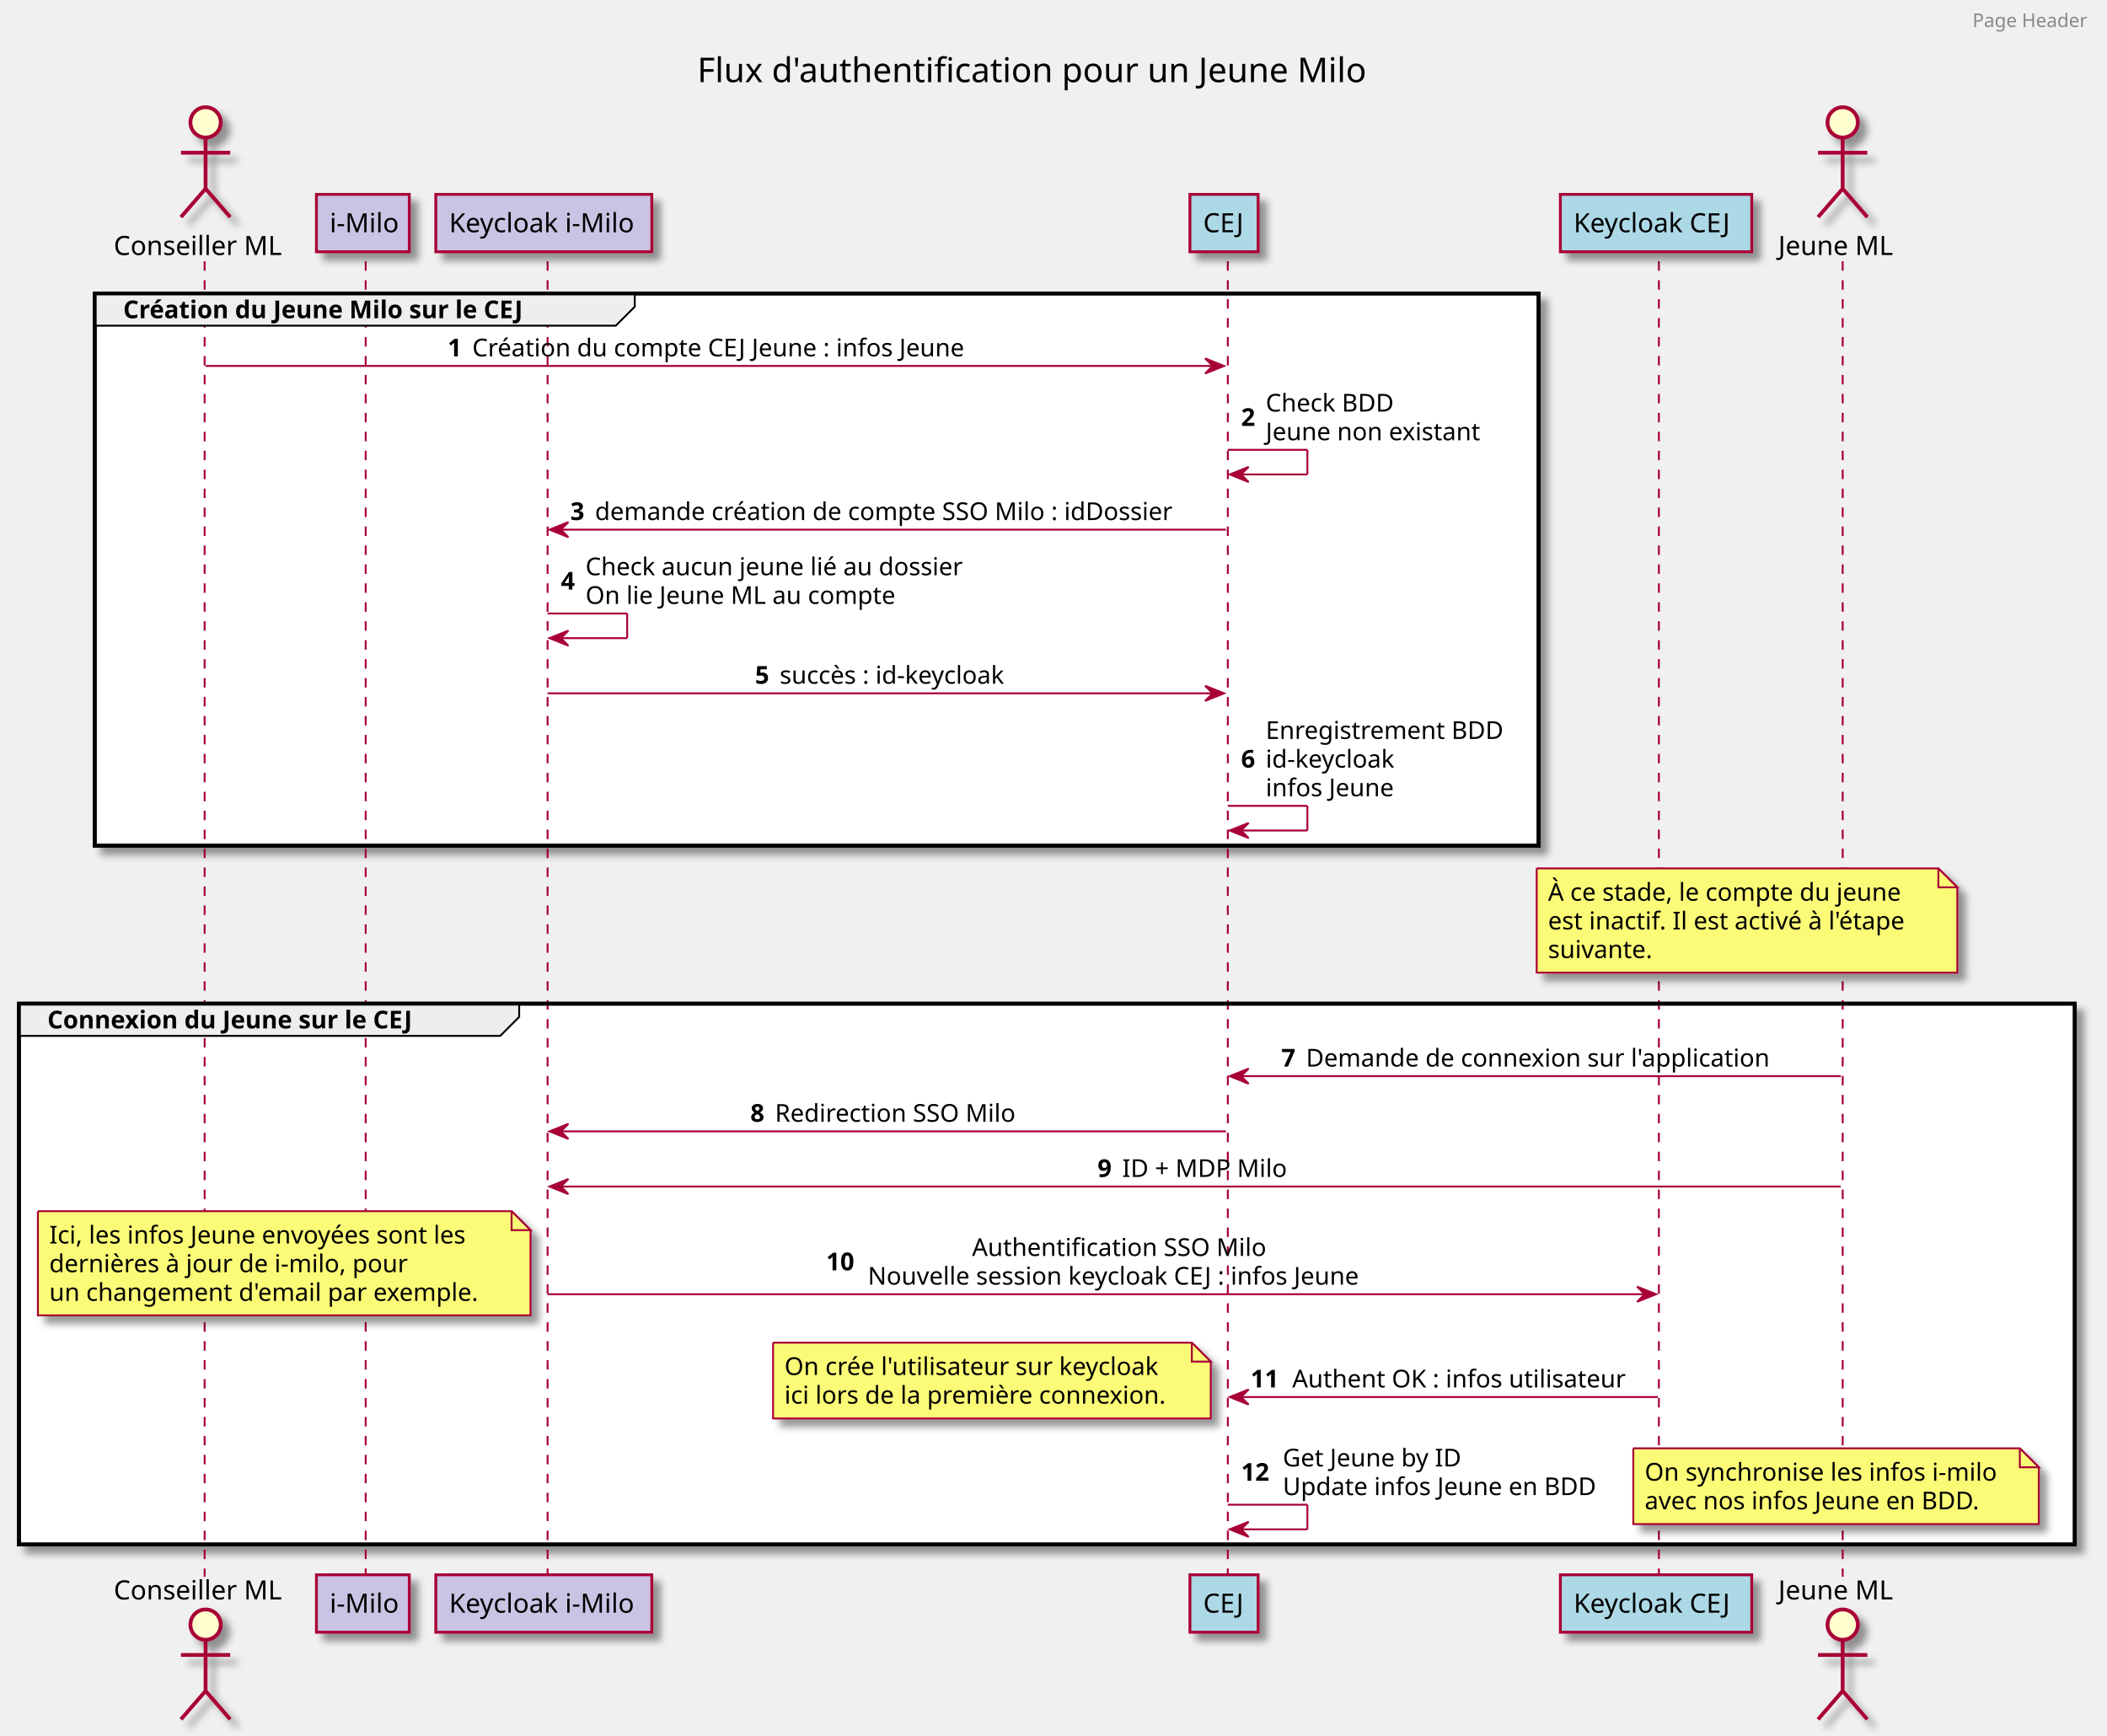
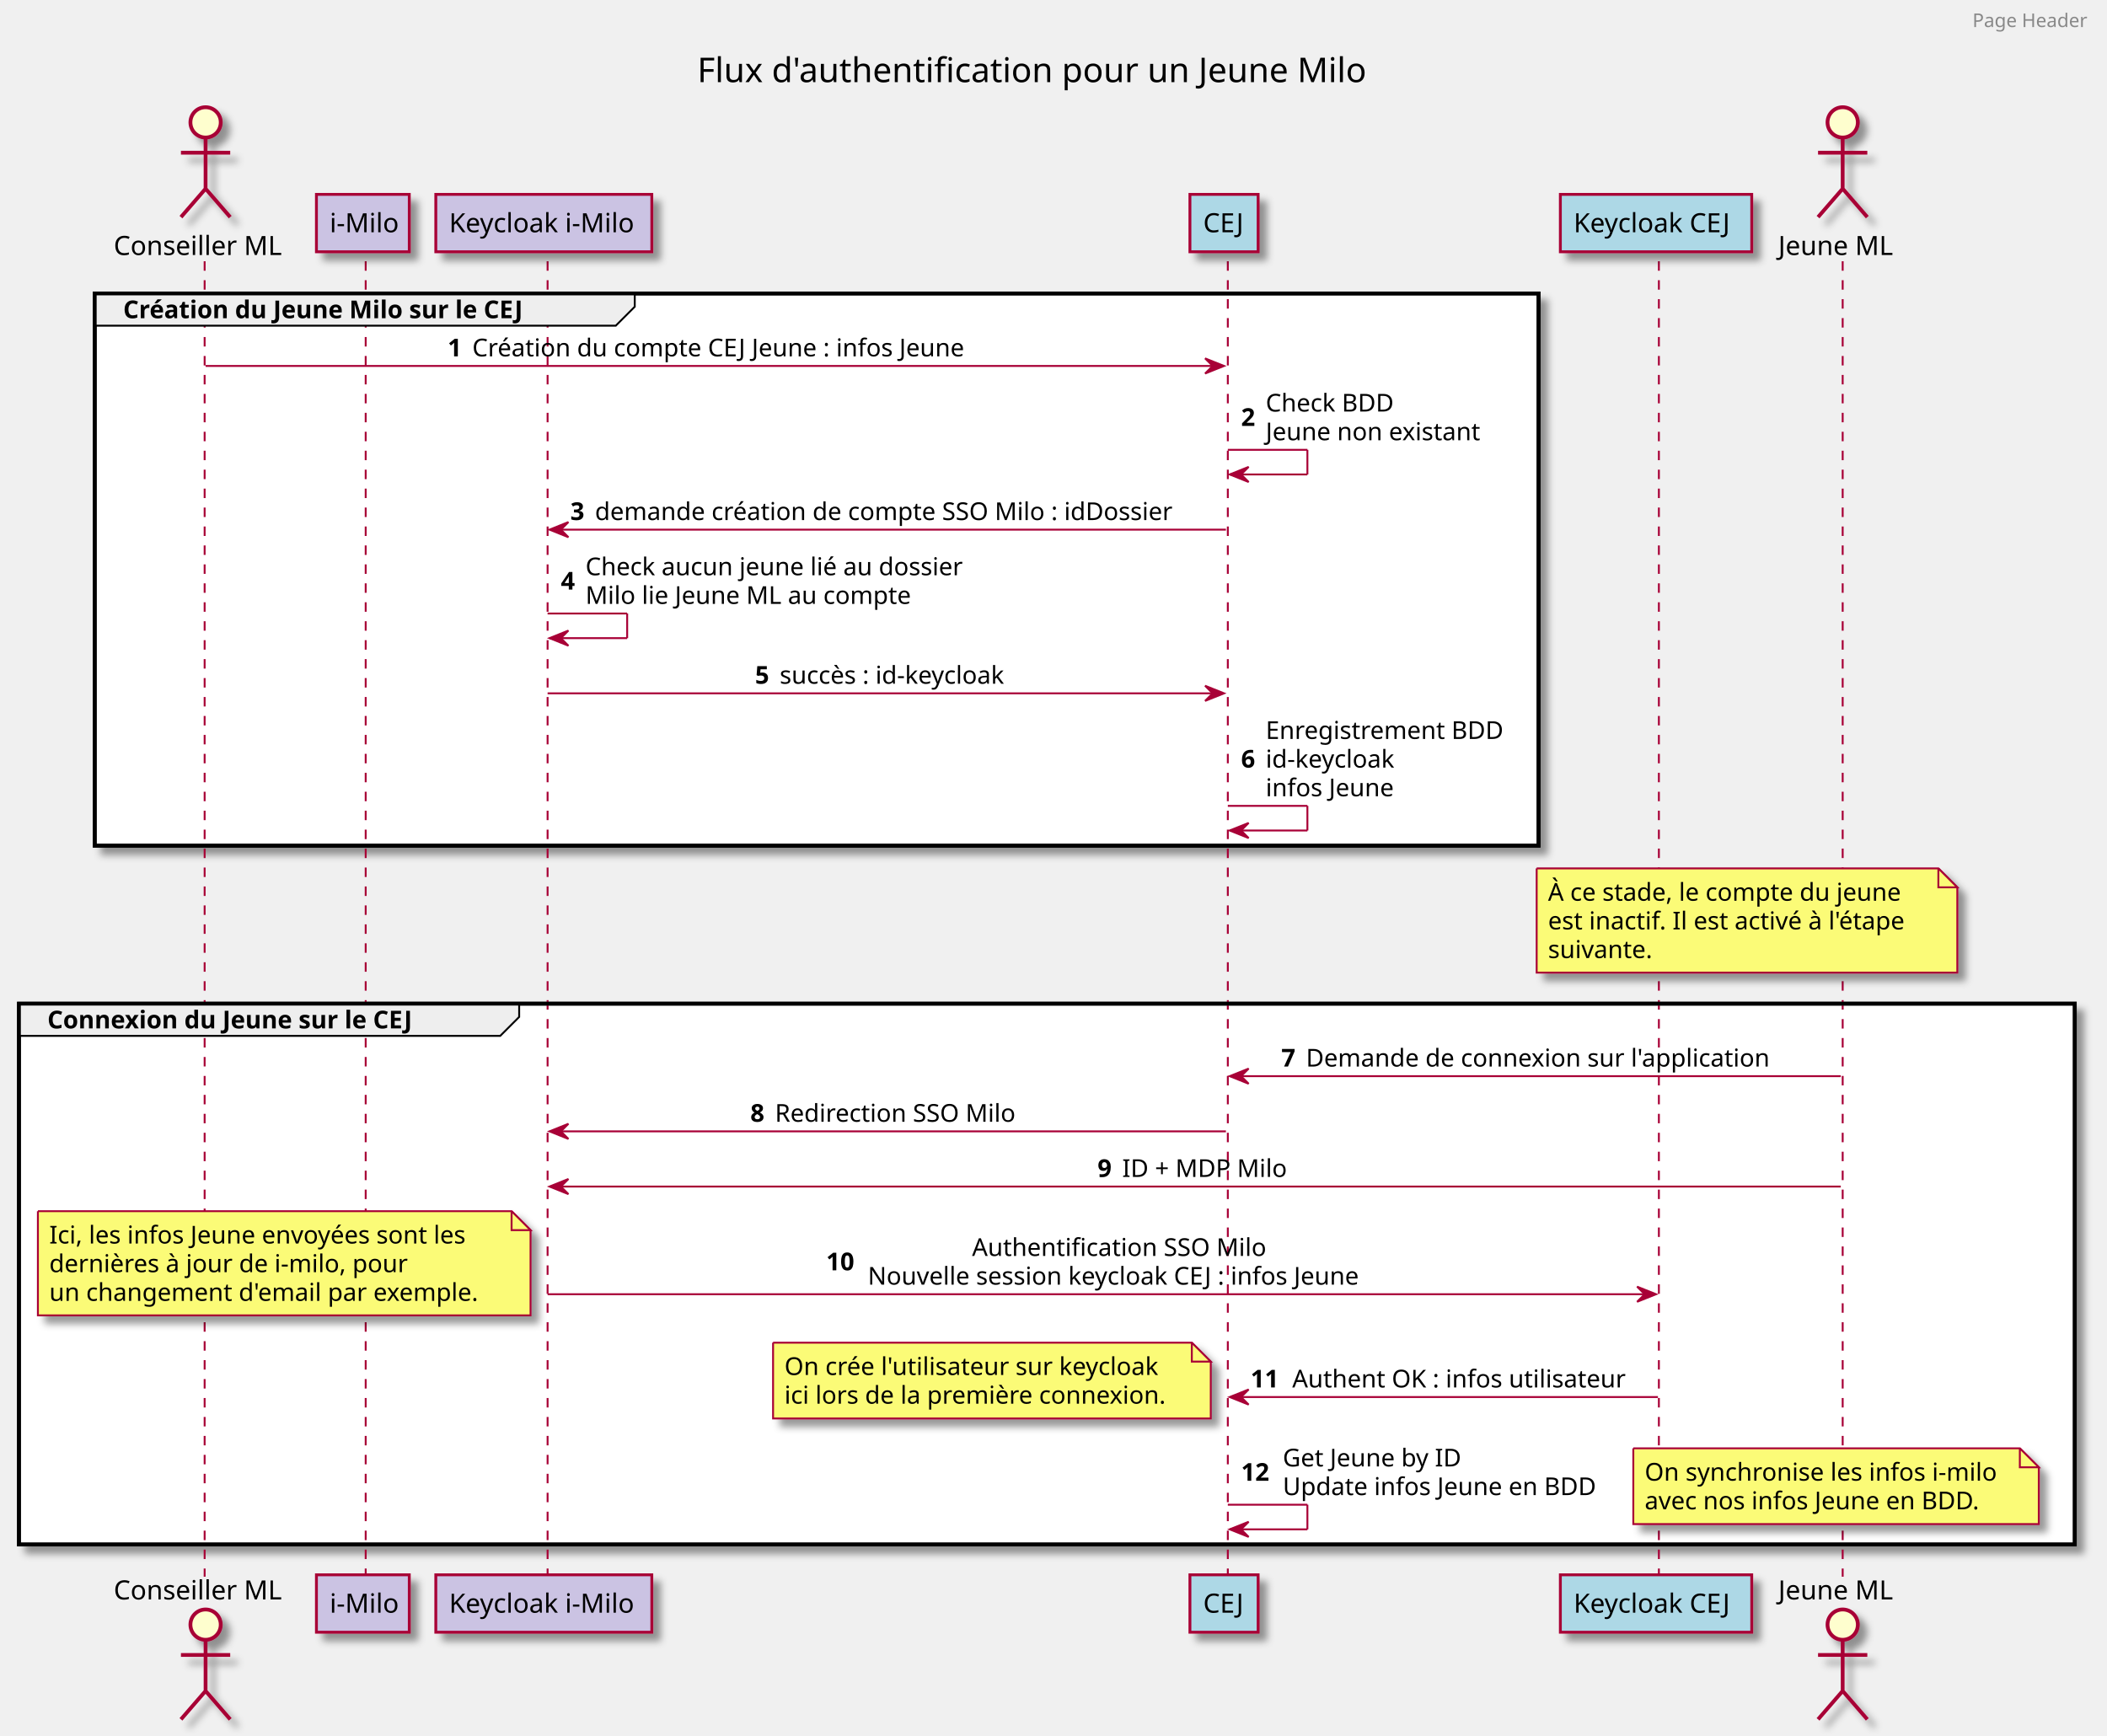
<svg xmlns="http://www.w3.org/2000/svg" contentScriptType="application/ecmascript" contentStyleType="text/css" height="916px" preserveAspectRatio="none" style="width:1112px;height:916px;background:#FFFFFF;" version="1.1" viewBox="0 0 1112 916" width="1112px" zoomAndPan="magnify">
  <defs>
-     <filter height="300%" id="fxulwj9j2s9r8" width="300%" x="-1" y="-1">
+     <filter height="300%" id="fg87qtp85vli4" width="300%" x="-1" y="-1">
      <feGaussianBlur result="blurOut" stdDeviation="2.0" />
      <feColorMatrix in="blurOut" result="blurOut2" type="matrix" values="0 0 0 0 0 0 0 0 0 0 0 0 0 0 0 0 0 0 .4 0" />
      <feOffset dx="4.0" dy="4.0" in="blurOut2" result="blurOut3" />
      <feBlend in="SourceGraphic" in2="blurOut3" mode="normal" />
    </filter>
  </defs>
  <g>
    <text fill="#000000" font-family="sans-serif" font-size="18" lengthAdjust="spacing" textLength="369" x="368" y="43.349">Flux d'authentification pour un Jeune Milo</text>
-     <rect fill="#FFFFFF" filter="url(#fxulwj9j2s9r8)" height="291.461" style="stroke:#000000;stroke-width:2.0;" width="762" x="50" y="154.891" />
-     <rect fill="#FFFFFF" filter="url(#fxulwj9j2s9r8)" height="285.461" style="stroke:#000000;stroke-width:2.0;" width="1085" x="10" y="529.75" />
+     <rect fill="#FFFFFF" filter="url(#fg87qtp85vli4)" height="291.461" style="stroke:#000000;stroke-width:2.0;" width="762" x="50" y="154.891" />
+     <rect fill="#FFFFFF" filter="url(#fg87qtp85vli4)" height="285.461" style="stroke:#000000;stroke-width:2.0;" width="1085" x="10" y="529.75" />
    <line style="stroke:#A80036;stroke-width:1.0;stroke-dasharray:5.0,5.0;" x1="108" x2="108" y1="137.891" y2="832.211" />
    <line style="stroke:#A80036;stroke-width:1.0;stroke-dasharray:5.0,5.0;" x1="193" x2="193" y1="137.891" y2="832.211" />
    <line style="stroke:#A80036;stroke-width:1.0;stroke-dasharray:5.0,5.0;" x1="289" x2="289" y1="137.891" y2="832.211" />
    <line style="stroke:#A80036;stroke-width:1.0;stroke-dasharray:5.0,5.0;" x1="648" x2="648" y1="137.891" y2="832.211" />
    <line style="stroke:#A80036;stroke-width:1.0;stroke-dasharray:5.0,5.0;" x1="875.5" x2="875.5" y1="137.891" y2="832.211" />
    <line style="stroke:#A80036;stroke-width:1.0;stroke-dasharray:5.0,5.0;" x1="972.5" x2="972.5" y1="137.891" y2="832.211" />
    <text fill="#000000" font-family="sans-serif" font-size="14" lengthAdjust="spacing" textLength="91" x="60" y="134.589">Conseiller ML</text>
-     <ellipse cx="108.5" cy="64.594" fill="#FEFECE" filter="url(#fxulwj9j2s9r8)" rx="8" ry="8" style="stroke:#A80036;stroke-width:2.0;" />
-     <path d="M108.5,72.594 L108.5,99.594 M95.5,80.594 L121.5,80.594 M108.5,99.594 L95.5,114.594 M108.5,99.594 L121.5,114.594 " fill="none" filter="url(#fxulwj9j2s9r8)" style="stroke:#A80036;stroke-width:2.0;" />
+     <ellipse cx="108.5" cy="64.594" fill="#FEFECE" filter="url(#fg87qtp85vli4)" rx="8" ry="8" style="stroke:#A80036;stroke-width:2.0;" />
+     <path d="M108.5,72.594 L108.5,99.594 M95.5,80.594 L121.5,80.594 M108.5,99.594 L95.5,114.594 M108.5,99.594 L121.5,114.594 " fill="none" filter="url(#fg87qtp85vli4)" style="stroke:#A80036;stroke-width:2.0;" />
    <text fill="#000000" font-family="sans-serif" font-size="14" lengthAdjust="spacing" textLength="91" x="60" y="844.206">Conseiller ML</text>
-     <ellipse cx="108.5" cy="857.508" fill="#FEFECE" filter="url(#fxulwj9j2s9r8)" rx="8" ry="8" style="stroke:#A80036;stroke-width:2.0;" />
-     <path d="M108.5,865.508 L108.5,892.508 M95.5,873.508 L121.5,873.508 M108.5,892.508 L95.5,907.508 M108.5,892.508 L121.5,907.508 " fill="none" filter="url(#fxulwj9j2s9r8)" style="stroke:#A80036;stroke-width:2.0;" />
-     <rect fill="#CBC3E3" filter="url(#fxulwj9j2s9r8)" height="30.297" style="stroke:#A80036;stroke-width:1.5;" width="49" x="167" y="102.594" />
+     <ellipse cx="108.5" cy="857.508" fill="#FEFECE" filter="url(#fg87qtp85vli4)" rx="8" ry="8" style="stroke:#A80036;stroke-width:2.0;" />
+     <path d="M108.5,865.508 L108.5,892.508 M95.5,873.508 L121.5,873.508 M108.5,892.508 L95.5,907.508 M108.5,892.508 L121.5,907.508 " fill="none" filter="url(#fg87qtp85vli4)" style="stroke:#A80036;stroke-width:2.0;" />
+     <rect fill="#CBC3E3" filter="url(#fg87qtp85vli4)" height="30.297" style="stroke:#A80036;stroke-width:1.5;" width="49" x="167" y="102.594" />
    <text fill="#000000" font-family="sans-serif" font-size="14" lengthAdjust="spacing" textLength="35" x="174" y="122.589">i-Milo</text>
-     <rect fill="#CBC3E3" filter="url(#fxulwj9j2s9r8)" height="30.297" style="stroke:#A80036;stroke-width:1.5;" width="49" x="167" y="831.211" />
+     <rect fill="#CBC3E3" filter="url(#fg87qtp85vli4)" height="30.297" style="stroke:#A80036;stroke-width:1.5;" width="49" x="167" y="831.211" />
    <text fill="#000000" font-family="sans-serif" font-size="14" lengthAdjust="spacing" textLength="35" x="174" y="851.206">i-Milo</text>
-     <rect fill="#CBC3E3" filter="url(#fxulwj9j2s9r8)" height="30.297" style="stroke:#A80036;stroke-width:1.5;" width="114" x="230" y="102.594" />
+     <rect fill="#CBC3E3" filter="url(#fg87qtp85vli4)" height="30.297" style="stroke:#A80036;stroke-width:1.5;" width="114" x="230" y="102.594" />
    <text fill="#000000" font-family="sans-serif" font-size="14" lengthAdjust="spacing" textLength="100" x="237" y="122.589">Keycloak i-Milo</text>
-     <rect fill="#CBC3E3" filter="url(#fxulwj9j2s9r8)" height="30.297" style="stroke:#A80036;stroke-width:1.5;" width="114" x="230" y="831.211" />
+     <rect fill="#CBC3E3" filter="url(#fg87qtp85vli4)" height="30.297" style="stroke:#A80036;stroke-width:1.5;" width="114" x="230" y="831.211" />
    <text fill="#000000" font-family="sans-serif" font-size="14" lengthAdjust="spacing" textLength="100" x="237" y="851.206">Keycloak i-Milo</text>
-     <rect fill="#ADD8E6" filter="url(#fxulwj9j2s9r8)" height="30.297" style="stroke:#A80036;stroke-width:1.5;" width="36" x="628" y="102.594" />
+     <rect fill="#ADD8E6" filter="url(#fg87qtp85vli4)" height="30.297" style="stroke:#A80036;stroke-width:1.5;" width="36" x="628" y="102.594" />
    <text fill="#000000" font-family="sans-serif" font-size="14" lengthAdjust="spacing" textLength="22" x="635" y="122.589">CEJ</text>
-     <rect fill="#ADD8E6" filter="url(#fxulwj9j2s9r8)" height="30.297" style="stroke:#A80036;stroke-width:1.5;" width="36" x="628" y="831.211" />
+     <rect fill="#ADD8E6" filter="url(#fg87qtp85vli4)" height="30.297" style="stroke:#A80036;stroke-width:1.5;" width="36" x="628" y="831.211" />
    <text fill="#000000" font-family="sans-serif" font-size="14" lengthAdjust="spacing" textLength="22" x="635" y="851.206">CEJ</text>
-     <rect fill="#ADD8E6" filter="url(#fxulwj9j2s9r8)" height="30.297" style="stroke:#A80036;stroke-width:1.5;" width="101" x="823.5" y="102.594" />
+     <rect fill="#ADD8E6" filter="url(#fg87qtp85vli4)" height="30.297" style="stroke:#A80036;stroke-width:1.5;" width="101" x="823.5" y="102.594" />
    <text fill="#000000" font-family="sans-serif" font-size="14" lengthAdjust="spacing" textLength="87" x="830.5" y="122.589">Keycloak CEJ</text>
-     <rect fill="#ADD8E6" filter="url(#fxulwj9j2s9r8)" height="30.297" style="stroke:#A80036;stroke-width:1.5;" width="101" x="823.5" y="831.211" />
+     <rect fill="#ADD8E6" filter="url(#fg87qtp85vli4)" height="30.297" style="stroke:#A80036;stroke-width:1.5;" width="101" x="823.5" y="831.211" />
    <text fill="#000000" font-family="sans-serif" font-size="14" lengthAdjust="spacing" textLength="87" x="830.5" y="851.206">Keycloak CEJ</text>
    <text fill="#000000" font-family="sans-serif" font-size="14" lengthAdjust="spacing" textLength="62" x="938.5" y="134.589">Jeune ML</text>
-     <ellipse cx="972.5" cy="64.594" fill="#FEFECE" filter="url(#fxulwj9j2s9r8)" rx="8" ry="8" style="stroke:#A80036;stroke-width:2.0;" />
-     <path d="M972.5,72.594 L972.5,99.594 M959.5,80.594 L985.5,80.594 M972.5,99.594 L959.5,114.594 M972.5,99.594 L985.5,114.594 " fill="none" filter="url(#fxulwj9j2s9r8)" style="stroke:#A80036;stroke-width:2.0;" />
+     <ellipse cx="972.5" cy="64.594" fill="#FEFECE" filter="url(#fg87qtp85vli4)" rx="8" ry="8" style="stroke:#A80036;stroke-width:2.0;" />
+     <path d="M972.5,72.594 L972.5,99.594 M959.5,80.594 L985.5,80.594 M972.5,99.594 L959.5,114.594 M972.5,99.594 L985.5,114.594 " fill="none" filter="url(#fg87qtp85vli4)" style="stroke:#A80036;stroke-width:2.0;" />
    <text fill="#000000" font-family="sans-serif" font-size="14" lengthAdjust="spacing" textLength="62" x="938.5" y="844.206">Jeune ML</text>
-     <ellipse cx="972.5" cy="857.508" fill="#FEFECE" filter="url(#fxulwj9j2s9r8)" rx="8" ry="8" style="stroke:#A80036;stroke-width:2.0;" />
-     <path d="M972.5,865.508 L972.5,892.508 M959.5,873.508 L985.5,873.508 M972.5,892.508 L959.5,907.508 M972.5,892.508 L985.5,907.508 " fill="none" filter="url(#fxulwj9j2s9r8)" style="stroke:#A80036;stroke-width:2.0;" />
+     <ellipse cx="972.5" cy="857.508" fill="#FEFECE" filter="url(#fg87qtp85vli4)" rx="8" ry="8" style="stroke:#A80036;stroke-width:2.0;" />
+     <path d="M972.5,865.508 L972.5,892.508 M959.5,873.508 L985.5,873.508 M972.5,892.508 L959.5,907.508 M972.5,892.508 L985.5,907.508 " fill="none" filter="url(#fg87qtp85vli4)" style="stroke:#A80036;stroke-width:2.0;" />
    <path d="M50,154.891 L335,154.891 L335,161.891 L325,171.891 L50,171.891 L50,154.891 " fill="#EEEEEE" style="stroke:#000000;stroke-width:1.0;" />
    <rect fill="none" height="291.461" style="stroke:#000000;stroke-width:2.0;" width="762" x="50" y="154.891" />
    <text fill="#000000" font-family="sans-serif" font-size="13" font-weight="bold" lengthAdjust="spacing" textLength="240" x="65" y="167.958">Création du Jeune Milo sur le CEJ</text>
    <polygon fill="#A80036" points="636,189.156,646,193.156,636,197.156,640,193.156" style="stroke:#A80036;stroke-width:1.0;" />
    <line style="stroke:#A80036;stroke-width:1.0;" x1="108.5" x2="642" y1="193.156" y2="193.156" />
    <text fill="#000000" font-family="sans-serif" font-size="13" font-weight="bold" lengthAdjust="spacing" textLength="9" x="236.25" y="188.09">1</text>
    <text fill="#000000" font-family="sans-serif" font-size="13" lengthAdjust="spacing" textLength="271" x="249.25" y="188.09">Création du compte CEJ Jeune : infos Jeune</text>
    <line style="stroke:#A80036;stroke-width:1.0;" x1="648" x2="690" y1="237.422" y2="237.422" />
    <line style="stroke:#A80036;stroke-width:1.0;" x1="690" x2="690" y1="237.422" y2="250.422" />
    <line style="stroke:#A80036;stroke-width:1.0;" x1="649" x2="690" y1="250.422" y2="250.422" />
    <polygon fill="#A80036" points="659,246.422,649,250.422,659,254.422,655,250.422" style="stroke:#A80036;stroke-width:1.0;" />
    <text fill="#000000" font-family="sans-serif" font-size="13" font-weight="bold" lengthAdjust="spacing" textLength="9" x="655" y="224.79">2</text>
    <text fill="#000000" font-family="sans-serif" font-size="13" lengthAdjust="spacing" textLength="72" x="668" y="217.223">Check BDD</text>
    <text fill="#000000" font-family="sans-serif" font-size="13" lengthAdjust="spacing" textLength="118" x="668" y="232.356">Jeune non existant</text>
    <polygon fill="#A80036" points="300,275.555,290,279.555,300,283.555,296,279.555" style="stroke:#A80036;stroke-width:1.0;" />
    <line style="stroke:#A80036;stroke-width:1.0;" x1="294" x2="647" y1="279.555" y2="279.555" />
    <text fill="#000000" font-family="sans-serif" font-size="13" font-weight="bold" lengthAdjust="spacing" textLength="9" x="301" y="274.489">3</text>
    <text fill="#000000" font-family="sans-serif" font-size="13" lengthAdjust="spacing" textLength="322" x="314" y="274.489">demande création de compte SSO Milo : idDossier</text>
    <line style="stroke:#A80036;stroke-width:1.0;" x1="289" x2="331" y1="323.82" y2="323.82" />
    <line style="stroke:#A80036;stroke-width:1.0;" x1="331" x2="331" y1="323.82" y2="336.82" />
    <line style="stroke:#A80036;stroke-width:1.0;" x1="290" x2="331" y1="336.82" y2="336.82" />
    <polygon fill="#A80036" points="300,332.82,290,336.82,300,340.82,296,336.82" style="stroke:#A80036;stroke-width:1.0;" />
    <text fill="#000000" font-family="sans-serif" font-size="13" font-weight="bold" lengthAdjust="spacing" textLength="9" x="296" y="311.188">4</text>
    <text fill="#000000" font-family="sans-serif" font-size="13" lengthAdjust="spacing" textLength="209" x="309" y="303.622">Check aucun jeune lié au dossier</text>
-     <text fill="#000000" font-family="sans-serif" font-size="13" lengthAdjust="spacing" textLength="170" x="309" y="318.754">On lie Jeune ML au compte</text>
+     <text fill="#000000" font-family="sans-serif" font-size="13" lengthAdjust="spacing" textLength="177" x="309" y="318.754">Milo lie Jeune ML au compte</text>
    <polygon fill="#A80036" points="636,361.953,646,365.953,636,369.953,640,365.953" style="stroke:#A80036;stroke-width:1.0;" />
    <line style="stroke:#A80036;stroke-width:1.0;" x1="289" x2="642" y1="365.953" y2="365.953" />
    <text fill="#000000" font-family="sans-serif" font-size="13" font-weight="bold" lengthAdjust="spacing" textLength="9" x="398.5" y="360.887">5</text>
    <text fill="#000000" font-family="sans-serif" font-size="13" lengthAdjust="spacing" textLength="127" x="411.5" y="360.887">succès : id-keycloak</text>
    <line style="stroke:#A80036;stroke-width:1.0;" x1="648" x2="690" y1="425.352" y2="425.352" />
    <line style="stroke:#A80036;stroke-width:1.0;" x1="690" x2="690" y1="425.352" y2="438.352" />
    <line style="stroke:#A80036;stroke-width:1.0;" x1="649" x2="690" y1="438.352" y2="438.352" />
    <polygon fill="#A80036" points="659,434.352,649,438.352,659,442.352,655,438.352" style="stroke:#A80036;stroke-width:1.0;" />
    <text fill="#000000" font-family="sans-serif" font-size="13" font-weight="bold" lengthAdjust="spacing" textLength="9" x="655" y="405.153">6</text>
    <text fill="#000000" font-family="sans-serif" font-size="13" lengthAdjust="spacing" textLength="132" x="668" y="390.02">Enregistrement BDD</text>
    <text fill="#000000" font-family="sans-serif" font-size="13" lengthAdjust="spacing" textLength="71" x="668" y="405.153">id-keycloak</text>
    <text fill="#000000" font-family="sans-serif" font-size="13" lengthAdjust="spacing" textLength="69" x="668" y="420.286">infos Jeune</text>
-     <path d="M811,458.352 L811,513.352 L1033,513.352 L1033,468.352 L1023,458.352 L811,458.352 " fill="#FBFB77" filter="url(#fxulwj9j2s9r8)" style="stroke:#A80036;stroke-width:1.0;" />
+     <path d="M811,458.352 L811,513.352 L1033,513.352 L1033,468.352 L1023,458.352 L811,458.352 " fill="#FBFB77" filter="url(#fg87qtp85vli4)" style="stroke:#A80036;stroke-width:1.0;" />
    <path d="M1023,458.352 L1023,468.352 L1033,468.352 L1023,458.352 " fill="#FBFB77" style="stroke:#A80036;stroke-width:1.0;" />
    <text fill="#000000" font-family="sans-serif" font-size="13" lengthAdjust="spacing" textLength="199" x="817" y="475.418">À ce stade, le compte du jeune</text>
    <text fill="#000000" font-family="sans-serif" font-size="13" lengthAdjust="spacing" textLength="201" x="817" y="490.551">est inactif. Il est activé à l'étape</text>
    <text fill="#000000" font-family="sans-serif" font-size="13" lengthAdjust="spacing" textLength="58" x="817" y="505.684">suivante.</text>
    <path d="M10,529.75 L274,529.75 L274,536.75 L264,546.75 L10,546.75 L10,529.75 " fill="#EEEEEE" style="stroke:#000000;stroke-width:1.0;" />
    <rect fill="none" height="285.461" style="stroke:#000000;stroke-width:2.0;" width="1085" x="10" y="529.75" />
    <text fill="#000000" font-family="sans-serif" font-size="13" font-weight="bold" lengthAdjust="spacing" textLength="219" x="25" y="542.817">Connexion du Jeune sur le CEJ</text>
    <polygon fill="#A80036" points="659,564.016,649,568.016,659,572.016,655,568.016" style="stroke:#A80036;stroke-width:1.0;" />
    <line style="stroke:#A80036;stroke-width:1.0;" x1="653" x2="971.5" y1="568.016" y2="568.016" />
    <text fill="#000000" font-family="sans-serif" font-size="13" font-weight="bold" lengthAdjust="spacing" textLength="9" x="676.25" y="562.95">7</text>
    <text fill="#000000" font-family="sans-serif" font-size="13" lengthAdjust="spacing" textLength="255" x="689.25" y="562.95">Demande de connexion sur l'application</text>
    <polygon fill="#A80036" points="300,593.148,290,597.148,300,601.148,296,597.148" style="stroke:#A80036;stroke-width:1.0;" />
    <line style="stroke:#A80036;stroke-width:1.0;" x1="294" x2="647" y1="597.148" y2="597.148" />
    <text fill="#000000" font-family="sans-serif" font-size="13" font-weight="bold" lengthAdjust="spacing" textLength="9" x="396" y="592.082">8</text>
    <text fill="#000000" font-family="sans-serif" font-size="13" lengthAdjust="spacing" textLength="132" x="409" y="592.082">Redirection SSO Milo</text>
    <polygon fill="#A80036" points="300,622.281,290,626.281,300,630.281,296,626.281" style="stroke:#A80036;stroke-width:1.0;" />
    <line style="stroke:#A80036;stroke-width:1.0;" x1="294" x2="971.5" y1="626.281" y2="626.281" />
    <text fill="#000000" font-family="sans-serif" font-size="13" font-weight="bold" lengthAdjust="spacing" textLength="9" x="579.25" y="621.215">9</text>
    <text fill="#000000" font-family="sans-serif" font-size="13" lengthAdjust="spacing" textLength="90" x="592.25" y="621.215">ID + MDP Milo</text>
    <polygon fill="#A80036" points="864,679.113,874,683.113,864,687.113,868,683.113" style="stroke:#A80036;stroke-width:1.0;" />
    <line style="stroke:#A80036;stroke-width:1.0;" x1="289" x2="870" y1="683.113" y2="683.113" />
    <text fill="#000000" font-family="sans-serif" font-size="13" font-weight="bold" lengthAdjust="spacing" textLength="18" x="436" y="670.481">10</text>
    <text fill="#000000" font-family="sans-serif" font-size="13" lengthAdjust="spacing" textLength="161" x="513" y="662.915">Authentification SSO Milo</text>
    <text fill="#000000" font-family="sans-serif" font-size="13" lengthAdjust="spacing" textLength="271" x="458" y="678.047">Nouvelle session keycloak CEJ : infos Jeune</text>
-     <path d="M20,639.281 L20,694.281 L280,694.281 L280,649.281 L270,639.281 L20,639.281 " fill="#FBFB77" filter="url(#fxulwj9j2s9r8)" style="stroke:#A80036;stroke-width:1.0;" />
+     <path d="M20,639.281 L20,694.281 L280,694.281 L280,649.281 L270,639.281 L20,639.281 " fill="#FBFB77" filter="url(#fg87qtp85vli4)" style="stroke:#A80036;stroke-width:1.0;" />
    <path d="M270,639.281 L270,649.281 L280,649.281 L270,639.281 " fill="#FBFB77" style="stroke:#A80036;stroke-width:1.0;" />
    <text fill="#000000" font-family="sans-serif" font-size="13" lengthAdjust="spacing" textLength="231" x="26" y="656.348">Ici, les infos Jeune envoyées sont les</text>
    <text fill="#000000" font-family="sans-serif" font-size="13" lengthAdjust="spacing" textLength="196" x="26" y="671.481">dernières à jour de i-milo, pour</text>
    <text fill="#000000" font-family="sans-serif" font-size="13" lengthAdjust="spacing" textLength="239" x="26" y="686.614">un changement d'email par exemple.</text>
    <polygon fill="#A80036" points="659,733.379,649,737.379,659,741.379,655,737.379" style="stroke:#A80036;stroke-width:1.0;" />
    <line style="stroke:#A80036;stroke-width:1.0;" x1="653" x2="875" y1="737.379" y2="737.379" />
    <text fill="#000000" font-family="sans-serif" font-size="13" font-weight="bold" lengthAdjust="spacing" textLength="18" x="660" y="732.313">11</text>
    <text fill="#000000" font-family="sans-serif" font-size="13" lengthAdjust="spacing" textLength="182" x="682" y="732.313">Authent OK : infos utilisateur</text>
-     <path d="M408,708.68 L408,748.68 L639,748.68 L639,718.68 L629,708.68 L408,708.68 " fill="#FBFB77" filter="url(#fxulwj9j2s9r8)" style="stroke:#A80036;stroke-width:1.0;" />
+     <path d="M408,708.68 L408,748.68 L639,748.68 L639,718.68 L629,708.68 L408,708.68 " fill="#FBFB77" filter="url(#fg87qtp85vli4)" style="stroke:#A80036;stroke-width:1.0;" />
    <path d="M629,708.68 L629,718.68 L639,718.68 L629,708.68 " fill="#FBFB77" style="stroke:#A80036;stroke-width:1.0;" />
    <text fill="#000000" font-family="sans-serif" font-size="13" lengthAdjust="spacing" textLength="206" x="414" y="725.747">On crée l'utilisateur sur keycloak</text>
    <text fill="#000000" font-family="sans-serif" font-size="13" lengthAdjust="spacing" textLength="210" x="414" y="740.879">ici lors de la première connexion.</text>
    <line style="stroke:#A80036;stroke-width:1.0;" x1="648" x2="690" y1="794.211" y2="794.211" />
    <line style="stroke:#A80036;stroke-width:1.0;" x1="690" x2="690" y1="794.211" y2="807.211" />
    <line style="stroke:#A80036;stroke-width:1.0;" x1="649" x2="690" y1="807.211" y2="807.211" />
    <polygon fill="#A80036" points="659,803.211,649,807.211,659,811.211,655,807.211" style="stroke:#A80036;stroke-width:1.0;" />
    <text fill="#000000" font-family="sans-serif" font-size="13" font-weight="bold" lengthAdjust="spacing" textLength="18" x="655" y="781.579">12</text>
    <text fill="#000000" font-family="sans-serif" font-size="13" lengthAdjust="spacing" textLength="98" x="677" y="774.012">Get Jeune by ID</text>
    <text fill="#000000" font-family="sans-serif" font-size="13" lengthAdjust="spacing" textLength="173" x="677" y="789.145">Update infos Jeune en BDD</text>
-     <path d="M862,764.445 L862,804.445 L1076,804.445 L1076,774.445 L1066,764.445 L862,764.445 " fill="#FBFB77" filter="url(#fxulwj9j2s9r8)" style="stroke:#A80036;stroke-width:1.0;" />
+     <path d="M862,764.445 L862,804.445 L1076,804.445 L1076,774.445 L1066,764.445 L862,764.445 " fill="#FBFB77" filter="url(#fg87qtp85vli4)" style="stroke:#A80036;stroke-width:1.0;" />
    <path d="M1066,764.445 L1066,774.445 L1076,774.445 L1066,764.445 " fill="#FBFB77" style="stroke:#A80036;stroke-width:1.0;" />
    <text fill="#000000" font-family="sans-serif" font-size="13" lengthAdjust="spacing" textLength="193" x="868" y="781.512">On synchronise les infos i-milo</text>
    <text fill="#000000" font-family="sans-serif" font-size="13" lengthAdjust="spacing" textLength="187" x="868" y="796.645">avec nos infos Jeune en BDD.</text>
    <text fill="#888888" font-family="sans-serif" font-size="10" lengthAdjust="spacing" textLength="64" x="1041" y="14.282">Page Header</text>
  </g>
</svg>
